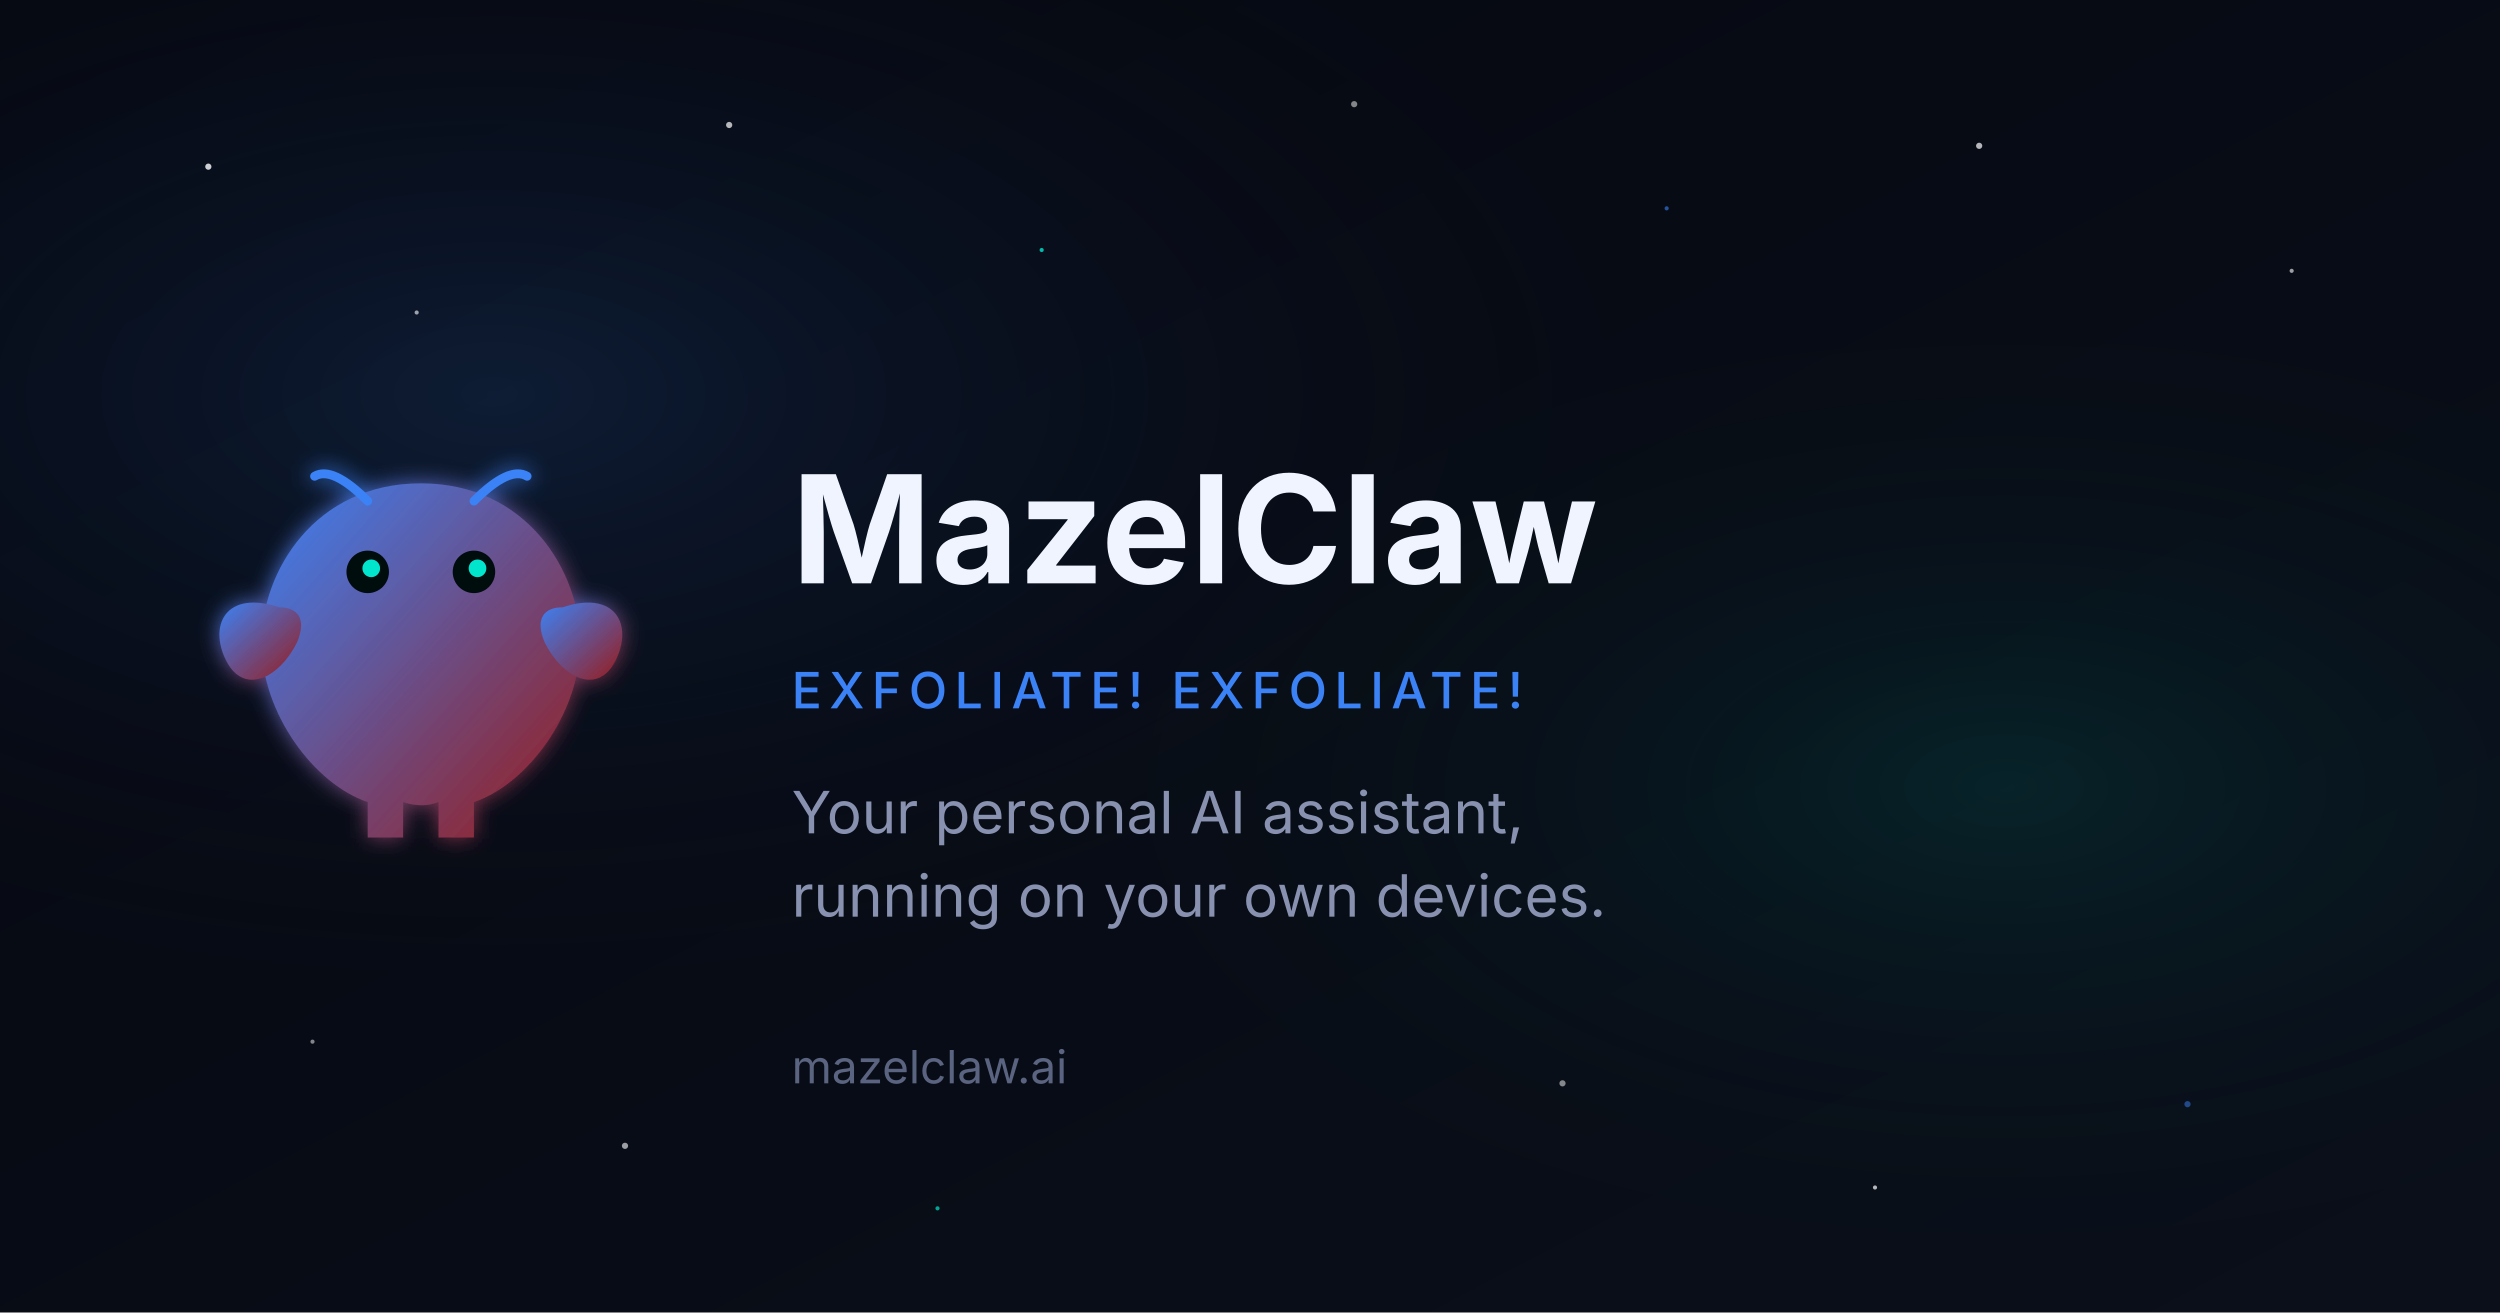
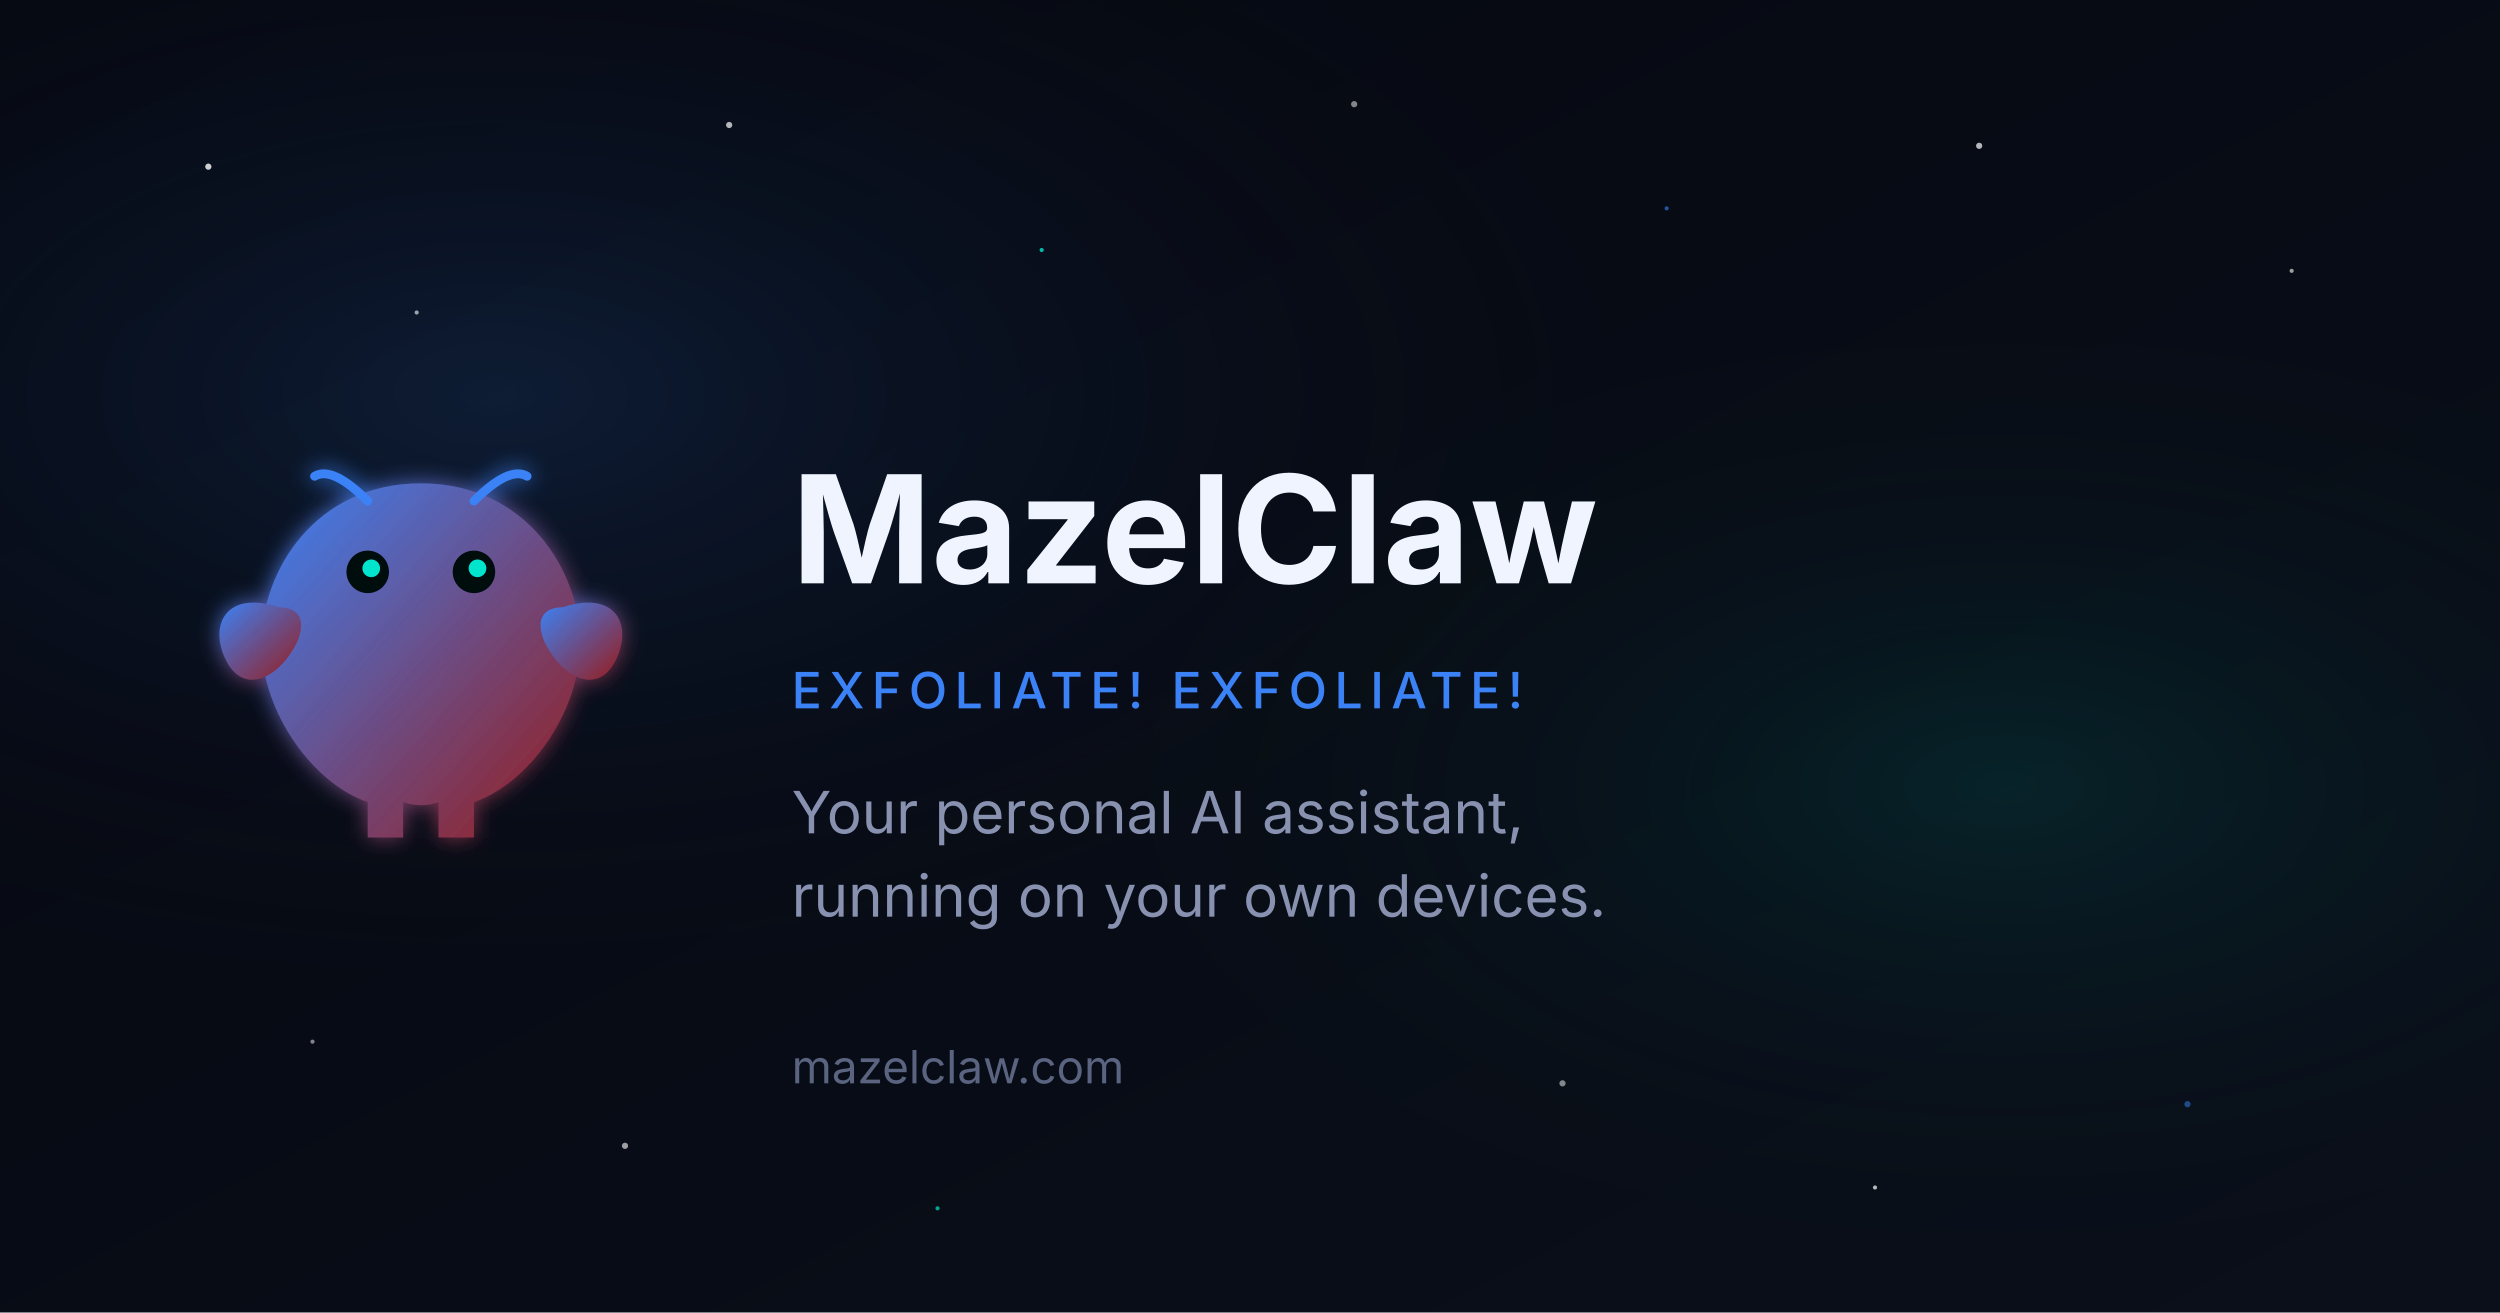
<svg xmlns="http://www.w3.org/2000/svg" width="1200" height="630" viewBox="0 0 1200 630" fill="none">
  <defs>
    <linearGradient id="bg-gradient" x1="0%" y1="0%" x2="100%" y2="100%">
      <stop offset="0%" stop-color="#050810" />
      <stop offset="100%" stop-color="#0a0f1a" />
    </linearGradient>
    <linearGradient id="lobster-grad" x1="0%" y1="0%" x2="100%" y2="100%">
      <stop offset="0%" stop-color="#3b82f6" />
      <stop offset="100%" stop-color="#991b1b" />
    </linearGradient>
    <radialGradient id="nebula1" cx="20%" cy="30%" r="50%">
      <stop offset="0%" stop-color="rgba(59, 130, 246, 0.15)" />
      <stop offset="100%" stop-color="transparent" />
    </radialGradient>
    <radialGradient id="nebula2" cx="80%" cy="60%" r="40%">
      <stop offset="0%" stop-color="rgba(0, 229, 204, 0.1)" />
      <stop offset="100%" stop-color="transparent" />
    </radialGradient>
    <filter id="glow" x="-50%" y="-50%" width="200%" height="200%">
      <feGaussianBlur stdDeviation="3" result="coloredBlur" />
      <feMerge>
        <feMergeNode in="coloredBlur" />
        <feMergeNode in="SourceGraphic" />
      </feMerge>
    </filter>
  </defs>
  <rect width="1200" height="630" fill="url(#bg-gradient)" />
  <rect width="1200" height="630" fill="url(#nebula1)" />
  <rect width="1200" height="630" fill="url(#nebula2)" />
  <circle cx="100" cy="80" r="1.5" fill="rgba(255,255,255,0.8)" />
  <circle cx="200" cy="150" r="1" fill="rgba(255,255,255,0.6)" />
  <circle cx="350" cy="60" r="1.5" fill="rgba(255,255,255,0.7)" />
  <circle cx="500" cy="120" r="1" fill="rgba(0,229,204,0.8)" />
  <circle cx="650" cy="50" r="1.5" fill="rgba(255,255,255,0.5)" />
  <circle cx="800" cy="100" r="1" fill="rgba(59,130,246,0.6)" />
  <circle cx="950" cy="70" r="1.5" fill="rgba(255,255,255,0.7)" />
  <circle cx="1100" cy="130" r="1" fill="rgba(255,255,255,0.6)" />
  <circle cx="150" cy="500" r="1" fill="rgba(255,255,255,0.5)" />
  <circle cx="300" cy="550" r="1.5" fill="rgba(255,255,255,0.6)" />
  <circle cx="450" cy="580" r="1" fill="rgba(0,229,204,0.7)" />
  <circle cx="750" cy="520" r="1.5" fill="rgba(255,255,255,0.5)" />
  <circle cx="900" cy="570" r="1" fill="rgba(255,255,255,0.7)" />
  <circle cx="1050" cy="530" r="1.5" fill="rgba(59,130,246,0.5)" />
  <g transform="translate(100, 215) scale(1.7)" filter="url(#glow)">
    <path d="M60 10 C30 10 15 35 15 55 C15 75 30 95 45 100 L45 110 L55 110 L55 100 C55 100 60 102 65 100 L65 110 L75 110 L75 100 C90 95 105 75 105 55 C105 35 90 10 60 10Z" fill="url(#lobster-grad)" />
    <path d="M20 45 C5 40 0 50 5 60 C10 70 20 65 25 55 C28 48 25 45 20 45Z" fill="url(#lobster-grad)" />
    <path d="M100 45 C115 40 120 50 115 60 C110 70 100 65 95 55 C92 48 95 45 100 45Z" fill="url(#lobster-grad)" />
    <path d="M45 15 Q35 5 30 8" stroke="#3b82f6" stroke-width="2.5" stroke-linecap="round" />
    <path d="M75 15 Q85 5 90 8" stroke="#3b82f6" stroke-width="2.5" stroke-linecap="round" />
    <circle cx="45" cy="35" r="6" fill="#050810" />
    <circle cx="75" cy="35" r="6" fill="#050810" />
    <circle cx="46" cy="34" r="2.5" fill="#00e5cc" />
    <circle cx="76" cy="34" r="2.5" fill="#00e5cc" />
  </g>
  <text x="380" y="280" font-family="system-ui, -apple-system, sans-serif" font-size="72" font-weight="700" fill="#f0f4ff">MazelClaw</text>
  <text x="380" y="340" font-family="system-ui, -apple-system, sans-serif" font-size="24" font-weight="500" fill="#3b82f6" letter-spacing="0.15em">EXFOLIATE! EXFOLIATE!</text>
  <text x="380" y="400" font-family="system-ui, -apple-system, sans-serif" font-size="28" fill="#8892b0">Your personal AI assistant,</text>
  <text x="380" y="440" font-family="system-ui, -apple-system, sans-serif" font-size="28" fill="#8892b0">running on your own devices.</text>
-   <text x="380" y="520" font-family="system-ui, -apple-system, sans-serif" font-size="22" fill="#5a6480">mazelclaw.ai</text>
+   <text x="380" y="520" font-family="system-ui, -apple-system, sans-serif" font-size="22" fill="#5a6480">mazelclaw.com</text>
</svg>
